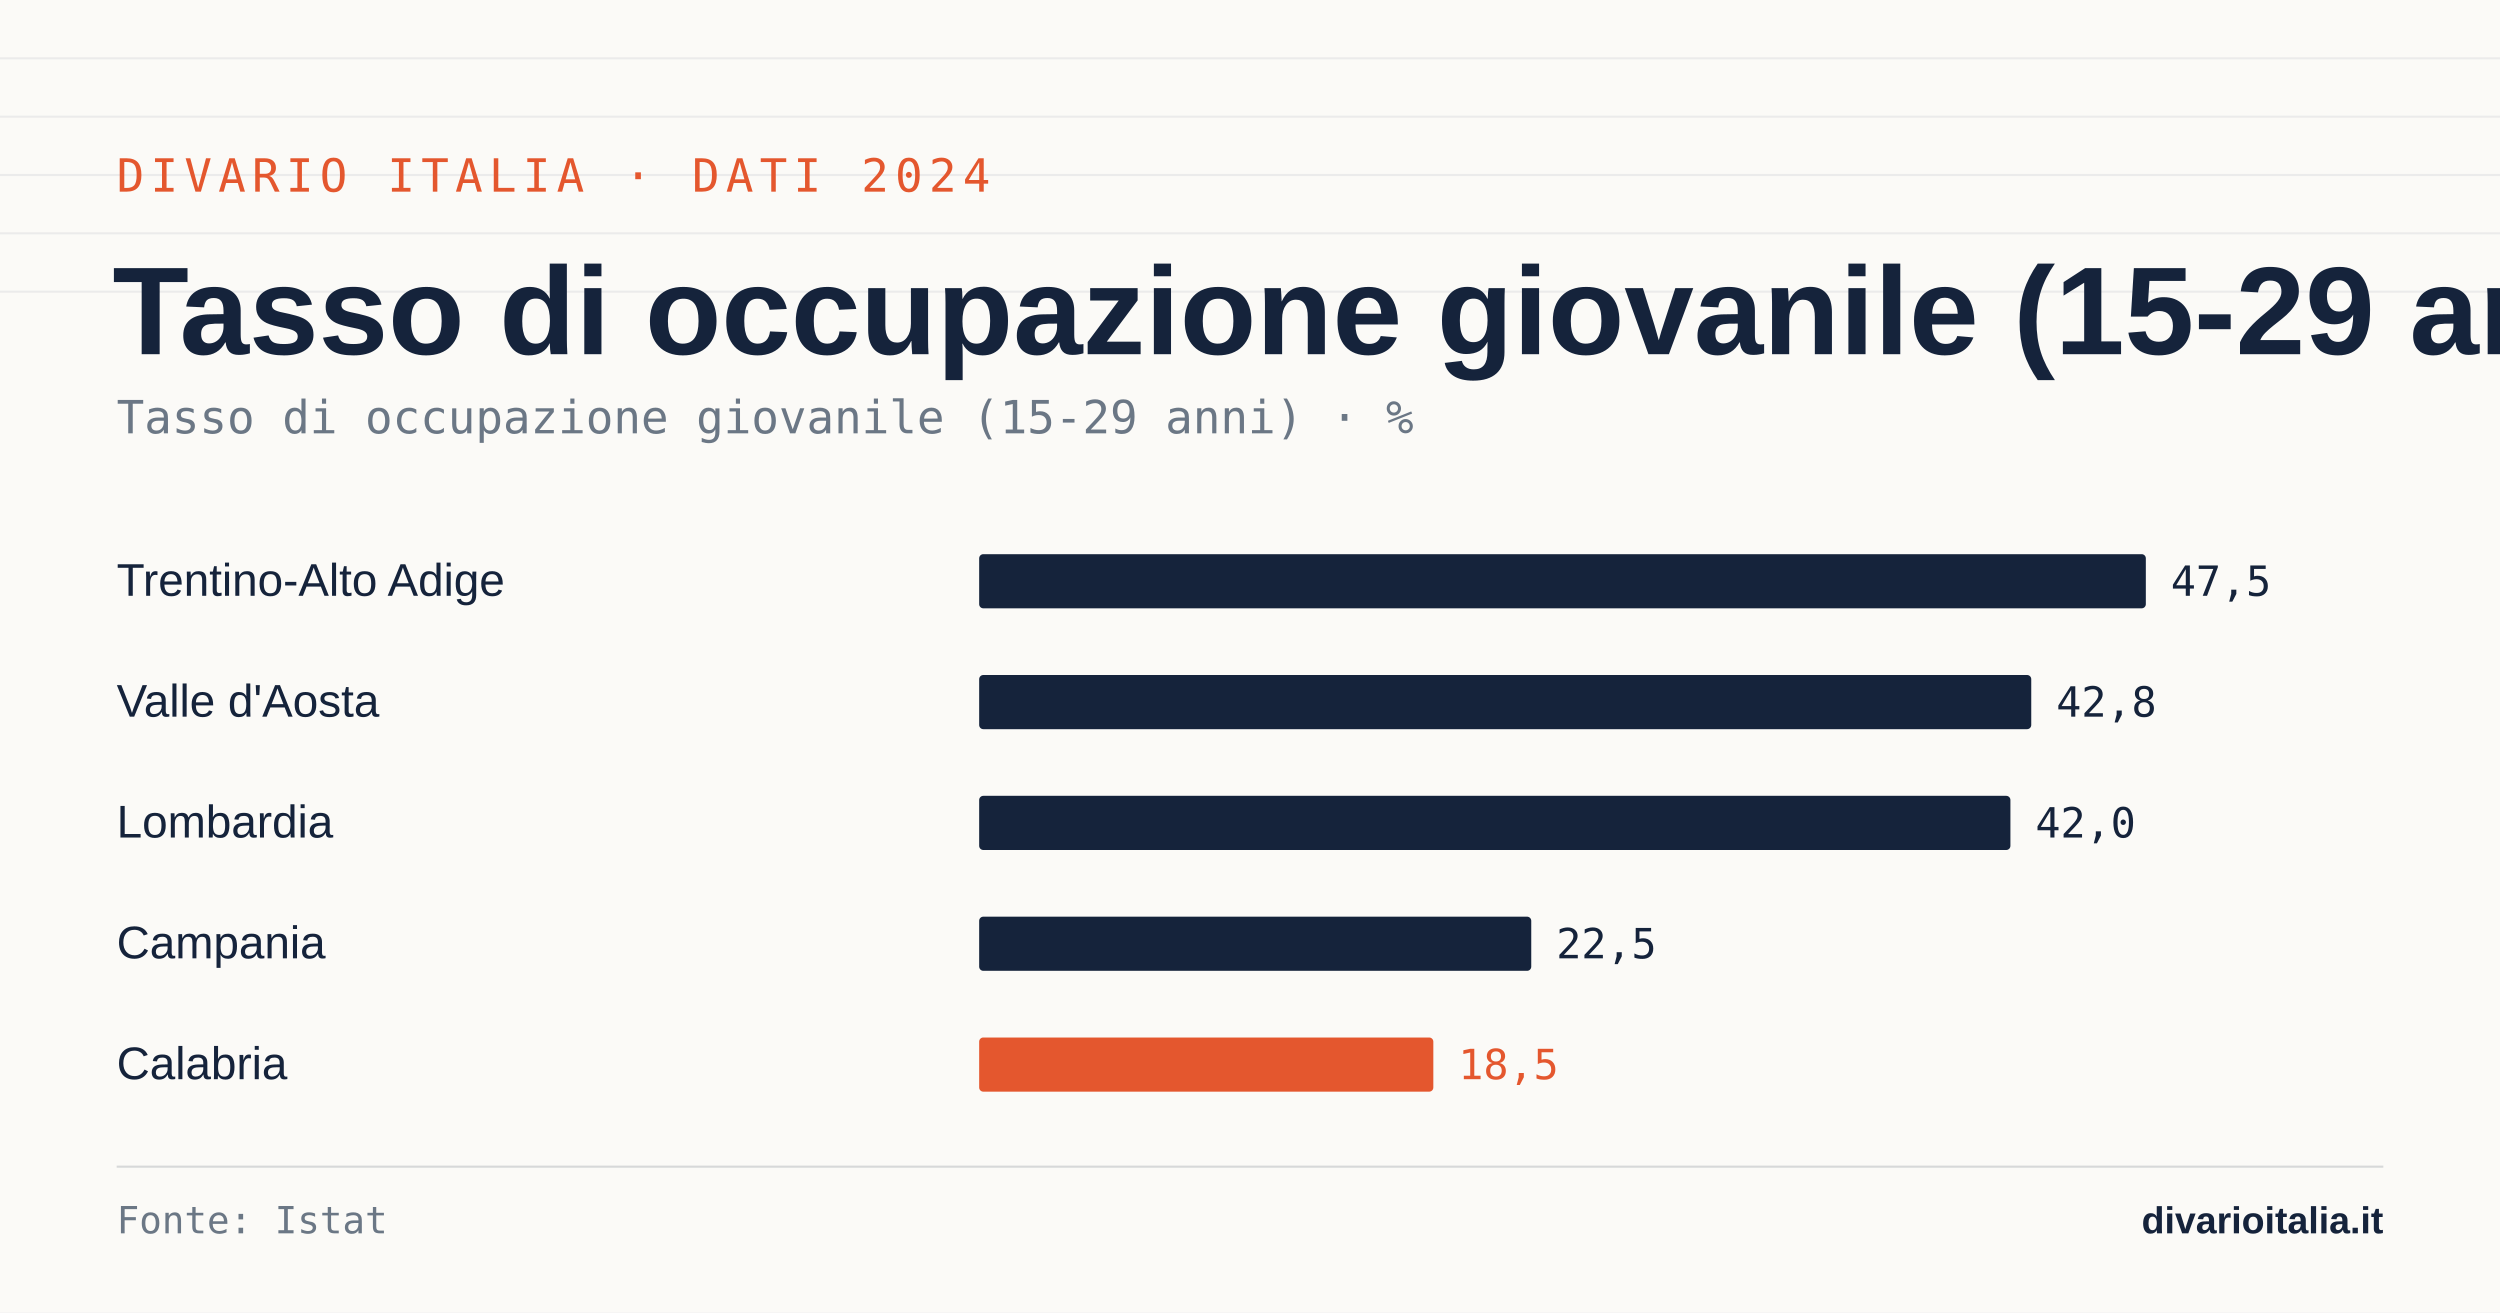
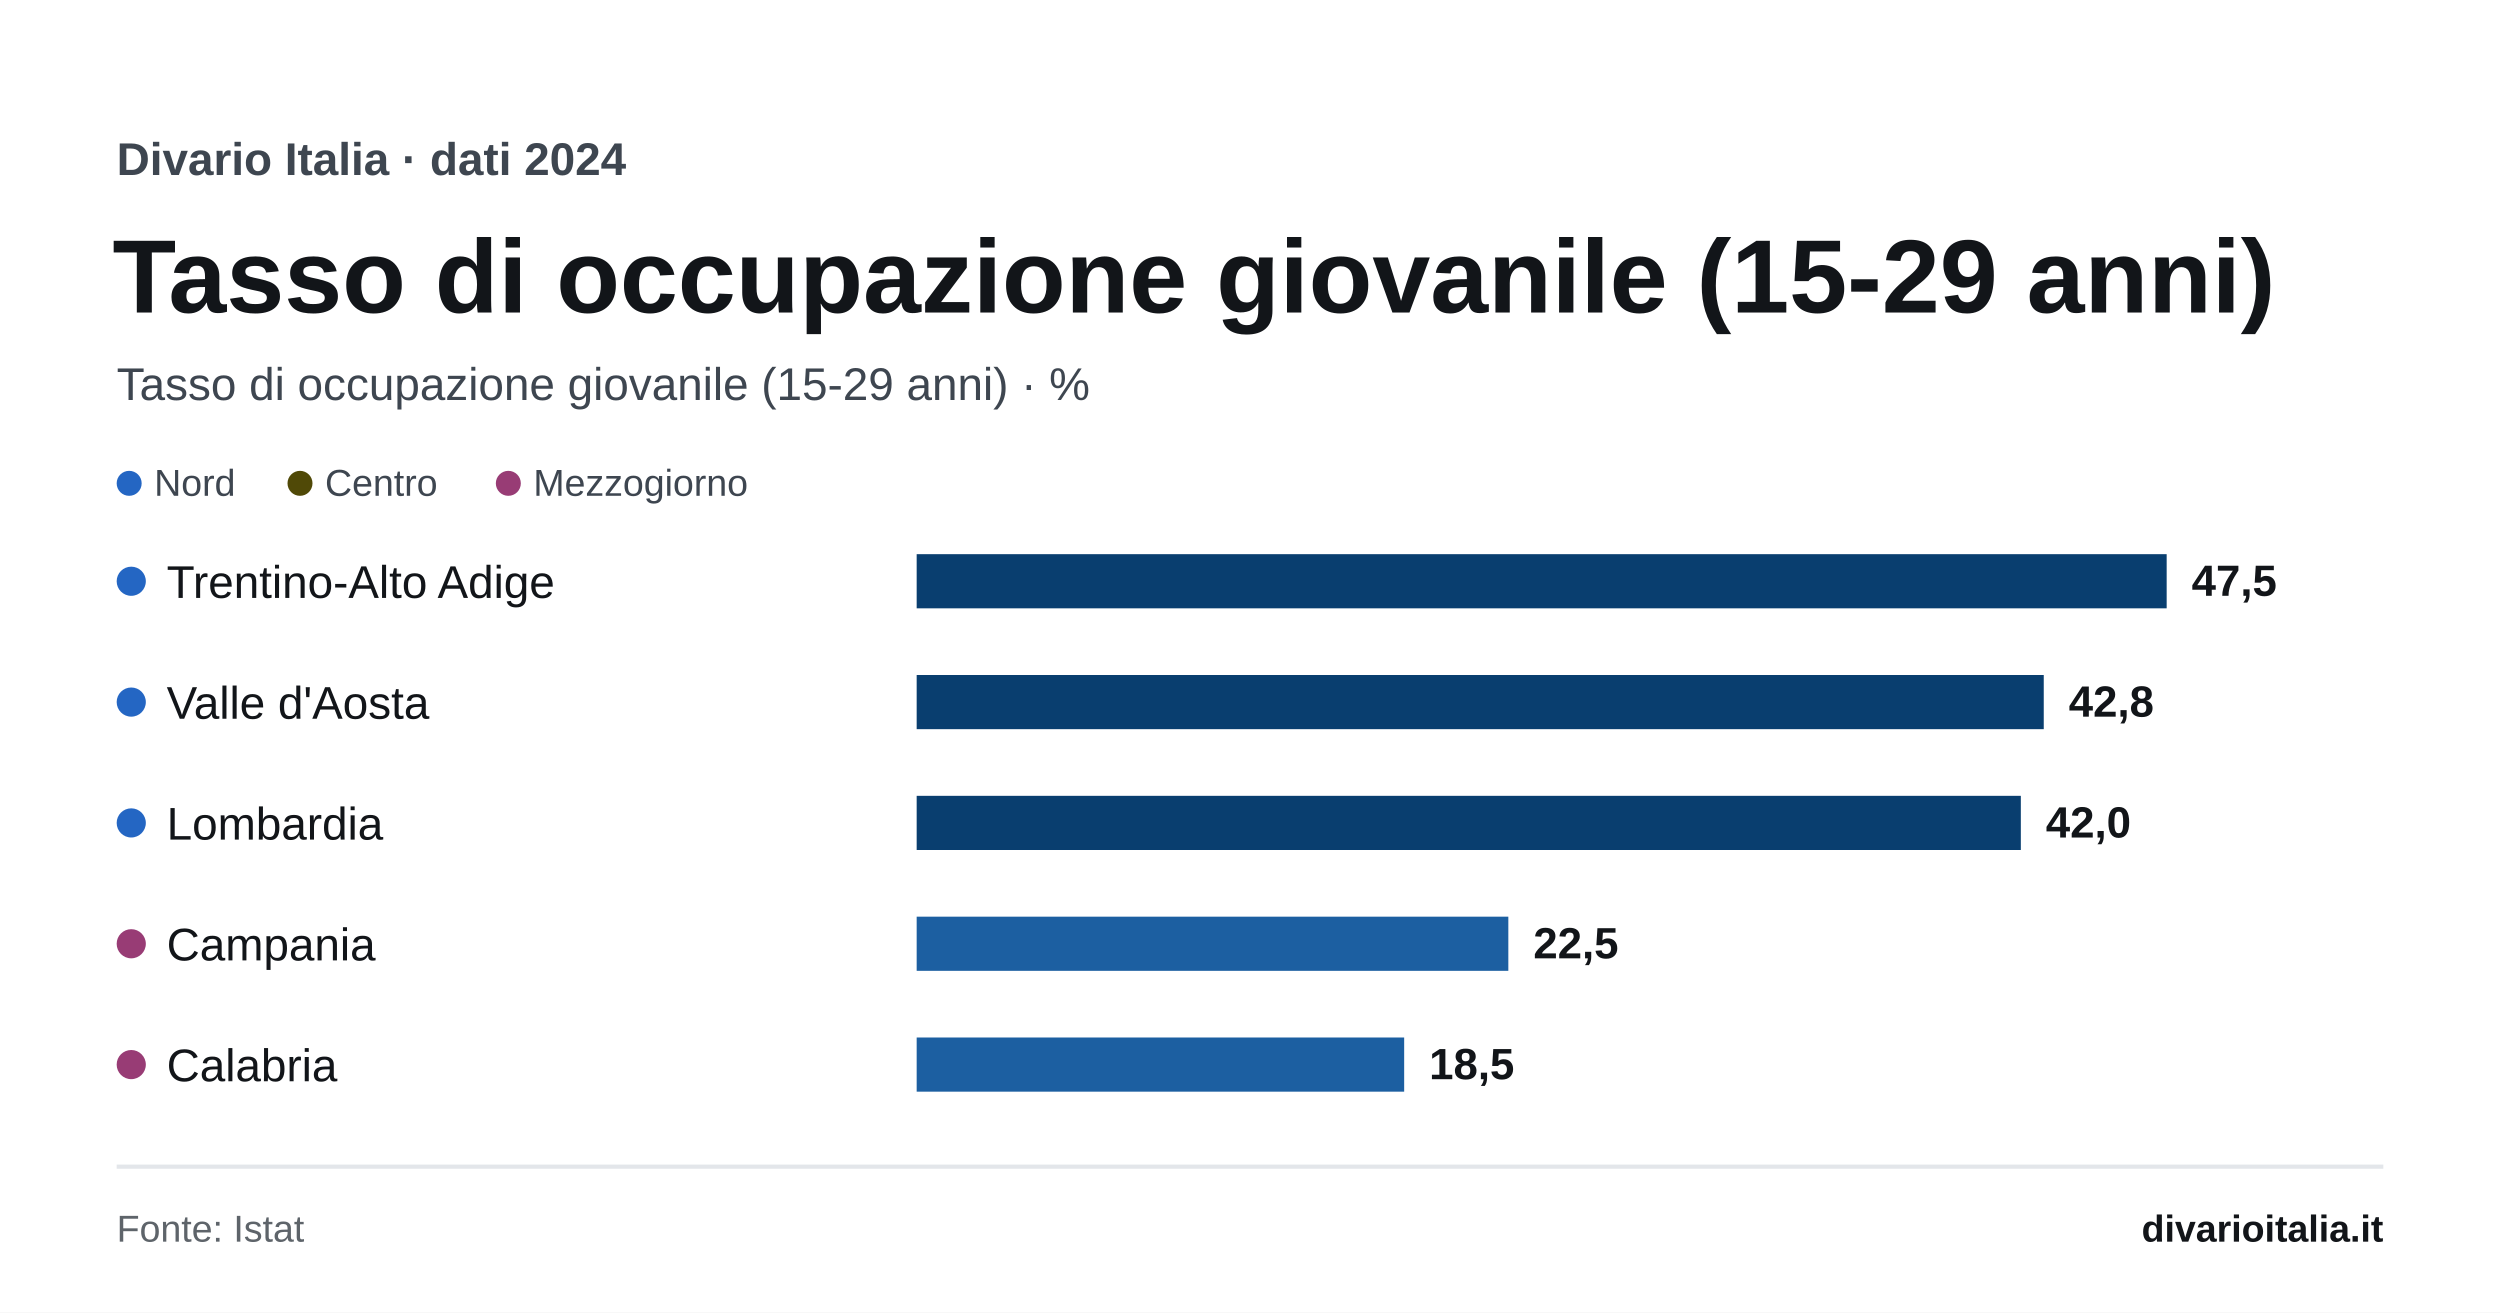
- <svg xmlns="http://www.w3.org/2000/svg" viewBox="0 0 1200 630" width="1200" height="630" font-family="Archivo, Arial, sans-serif">
-   <rect width="1200" height="630" fill="#fbfaf7" />
-   <g stroke="rgba(21,35,59,0.07)">
-     <line x1="0" y1="28" x2="1200" y2="28" />
-     <line x1="0" y1="56" x2="1200" y2="56" />
-     <line x1="0" y1="84" x2="1200" y2="84" />
-     <line x1="0" y1="112" x2="1200" y2="112" />
-     <line x1="0" y1="140" x2="1200" y2="140" />
+ <svg xmlns="http://www.w3.org/2000/svg" viewBox="0 0 1200 630" width="1200" height="630" font-family="'Sofia Sans', Arial, sans-serif">
+   <rect width="1200" height="630" fill="#ffffff" />
+   <text x="56" y="84" font-size="22" font-weight="600" fill="#3e4650">Divario Italia · dati 2024</text>
+   <text x="54" y="150" font-size="50" font-weight="700" font-family="'Sofia Sans Semi Condensed', 'Sofia Sans', 'Arial Narrow', Arial, sans-serif" fill="#121519">Tasso di occupazione giovanile (15-29 anni)</text>
+   <text x="56" y="192" font-size="22" fill="#3e4650">Tasso di occupazione giovanile (15-29 anni) · %</text>
+   <g font-size="18" fill="#3e4650">
+     <circle cx="62" cy="232" r="6" fill="#2466c3" />
+     <text x="74" y="238">Nord</text>
+     <circle cx="144" cy="232" r="6" fill="#504907" />
+     <text x="156" y="238">Centro</text>
+     <circle cx="244" cy="232" r="6" fill="#983c75" />
+     <text x="256" y="238">Mezzogiorno</text>
  </g>
-   <text x="56" y="92" font-size="22" font-family="'Space Mono', monospace" fill="#e4572e" letter-spacing="3">DIVARIO ITALIA · DATI 2024</text>
-   <text x="54" y="170" font-size="60" font-weight="800" fill="#15233b">Tasso di occupazione giovanile (15-29 anni)</text>
-   <text x="56" y="208" font-size="22" font-family="'Space Mono', monospace" fill="#6b7785">Tasso di occupazione giovanile (15-29 anni) · %</text>
  <g>
-     <text x="56" y="286" font-size="22" fill="#15233b" font-family="Archivo, Arial, sans-serif">Trentino-Alto Adige</text>
-     <rect x="470" y="266" width="560" height="26" rx="2" fill="#15233b" />
-     <text x="1042" y="286" font-size="20" fill="#15233b" text-anchor="start" font-family="'Space Mono', monospace">47,5</text>
-     <text x="56" y="344" font-size="22" fill="#15233b" font-family="Archivo, Arial, sans-serif">Valle d'Aosta</text>
-     <rect x="470" y="324" width="505" height="26" rx="2" fill="#15233b" />
-     <text x="987" y="344" font-size="20" fill="#15233b" text-anchor="start" font-family="'Space Mono', monospace">42,8</text>
-     <text x="56" y="402" font-size="22" fill="#15233b" font-family="Archivo, Arial, sans-serif">Lombardia</text>
-     <rect x="470" y="382" width="495" height="26" rx="2" fill="#15233b" />
-     <text x="977" y="402" font-size="20" fill="#15233b" text-anchor="start" font-family="'Space Mono', monospace">42,0</text>
-     <text x="56" y="460" font-size="22" fill="#15233b" font-family="Archivo, Arial, sans-serif">Campania</text>
-     <rect x="470" y="440" width="265" height="26" rx="2" fill="#15233b" />
-     <text x="747" y="460" font-size="20" fill="#15233b" text-anchor="start" font-family="'Space Mono', monospace">22,5</text>
-     <text x="56" y="518" font-size="22" fill="#15233b" font-family="Archivo, Arial, sans-serif">Calabria</text>
-     <rect x="470" y="498" width="218" height="26" rx="2" fill="#e4572e" />
-     <text x="700" y="518" font-size="20" fill="#e4572e" text-anchor="start" font-family="'Space Mono', monospace">18,5</text>
+     <circle cx="63" cy="279" r="7" fill="#2466c3" />
+     <text x="80" y="287" font-size="22" fill="#121519">Trentino-Alto Adige</text>
+     <rect x="440" y="266" width="600" height="26" fill="#093e6f" />
+     <text x="1052" y="286" font-size="21" font-weight="700" font-family="'Sofia Sans Semi Condensed', 'Sofia Sans', 'Arial Narrow', Arial, sans-serif" fill="#121519">47,5</text>
+     <circle cx="63" cy="337" r="7" fill="#2466c3" />
+     <text x="80" y="345" font-size="22" fill="#121519">Valle d'Aosta</text>
+     <rect x="440" y="324" width="541" height="26" fill="#093e6f" />
+     <text x="993" y="344" font-size="21" font-weight="700" font-family="'Sofia Sans Semi Condensed', 'Sofia Sans', 'Arial Narrow', Arial, sans-serif" fill="#121519">42,8</text>
+     <circle cx="63" cy="395" r="7" fill="#2466c3" />
+     <text x="80" y="403" font-size="22" fill="#121519">Lombardia</text>
+     <rect x="440" y="382" width="530" height="26" fill="#093e6f" />
+     <text x="982" y="402" font-size="21" font-weight="700" font-family="'Sofia Sans Semi Condensed', 'Sofia Sans', 'Arial Narrow', Arial, sans-serif" fill="#121519">42,0</text>
+     <circle cx="63" cy="453" r="7" fill="#983c75" />
+     <text x="80" y="461" font-size="22" fill="#121519">Campania</text>
+     <rect x="440" y="440" width="284" height="26" fill="#1c5fa1" />
+     <text x="736" y="460" font-size="21" font-weight="700" font-family="'Sofia Sans Semi Condensed', 'Sofia Sans', 'Arial Narrow', Arial, sans-serif" fill="#121519">22,5</text>
+     <circle cx="63" cy="511" r="7" fill="#983c75" />
+     <text x="80" y="519" font-size="22" fill="#121519">Calabria</text>
+     <rect x="440" y="498" width="234" height="26" fill="#1c5fa1" />
+     <text x="686" y="518" font-size="21" font-weight="700" font-family="'Sofia Sans Semi Condensed', 'Sofia Sans', 'Arial Narrow', Arial, sans-serif" fill="#121519">18,5</text>
  </g>
-   <line x1="56" y1="560" x2="1144" y2="560" stroke="rgba(21,35,59,0.16)" />
-   <text x="56" y="592" font-size="18" font-family="'Space Mono', monospace" fill="#6b7785">Fonte: Istat</text>
-   <text x="1144" y="592" font-size="18" font-weight="700" fill="#15233b" text-anchor="end">divarioitalia.it</text>
+   <line x1="56" y1="560" x2="1144" y2="560" stroke="#e3e6ea" stroke-width="2" />
+   <text x="56" y="596" font-size="18" fill="#5e646a">Fonte: Istat</text>
+   <text x="1144" y="596" font-size="18" font-weight="700" fill="#121519" text-anchor="end">divarioitalia.it</text>
</svg>
